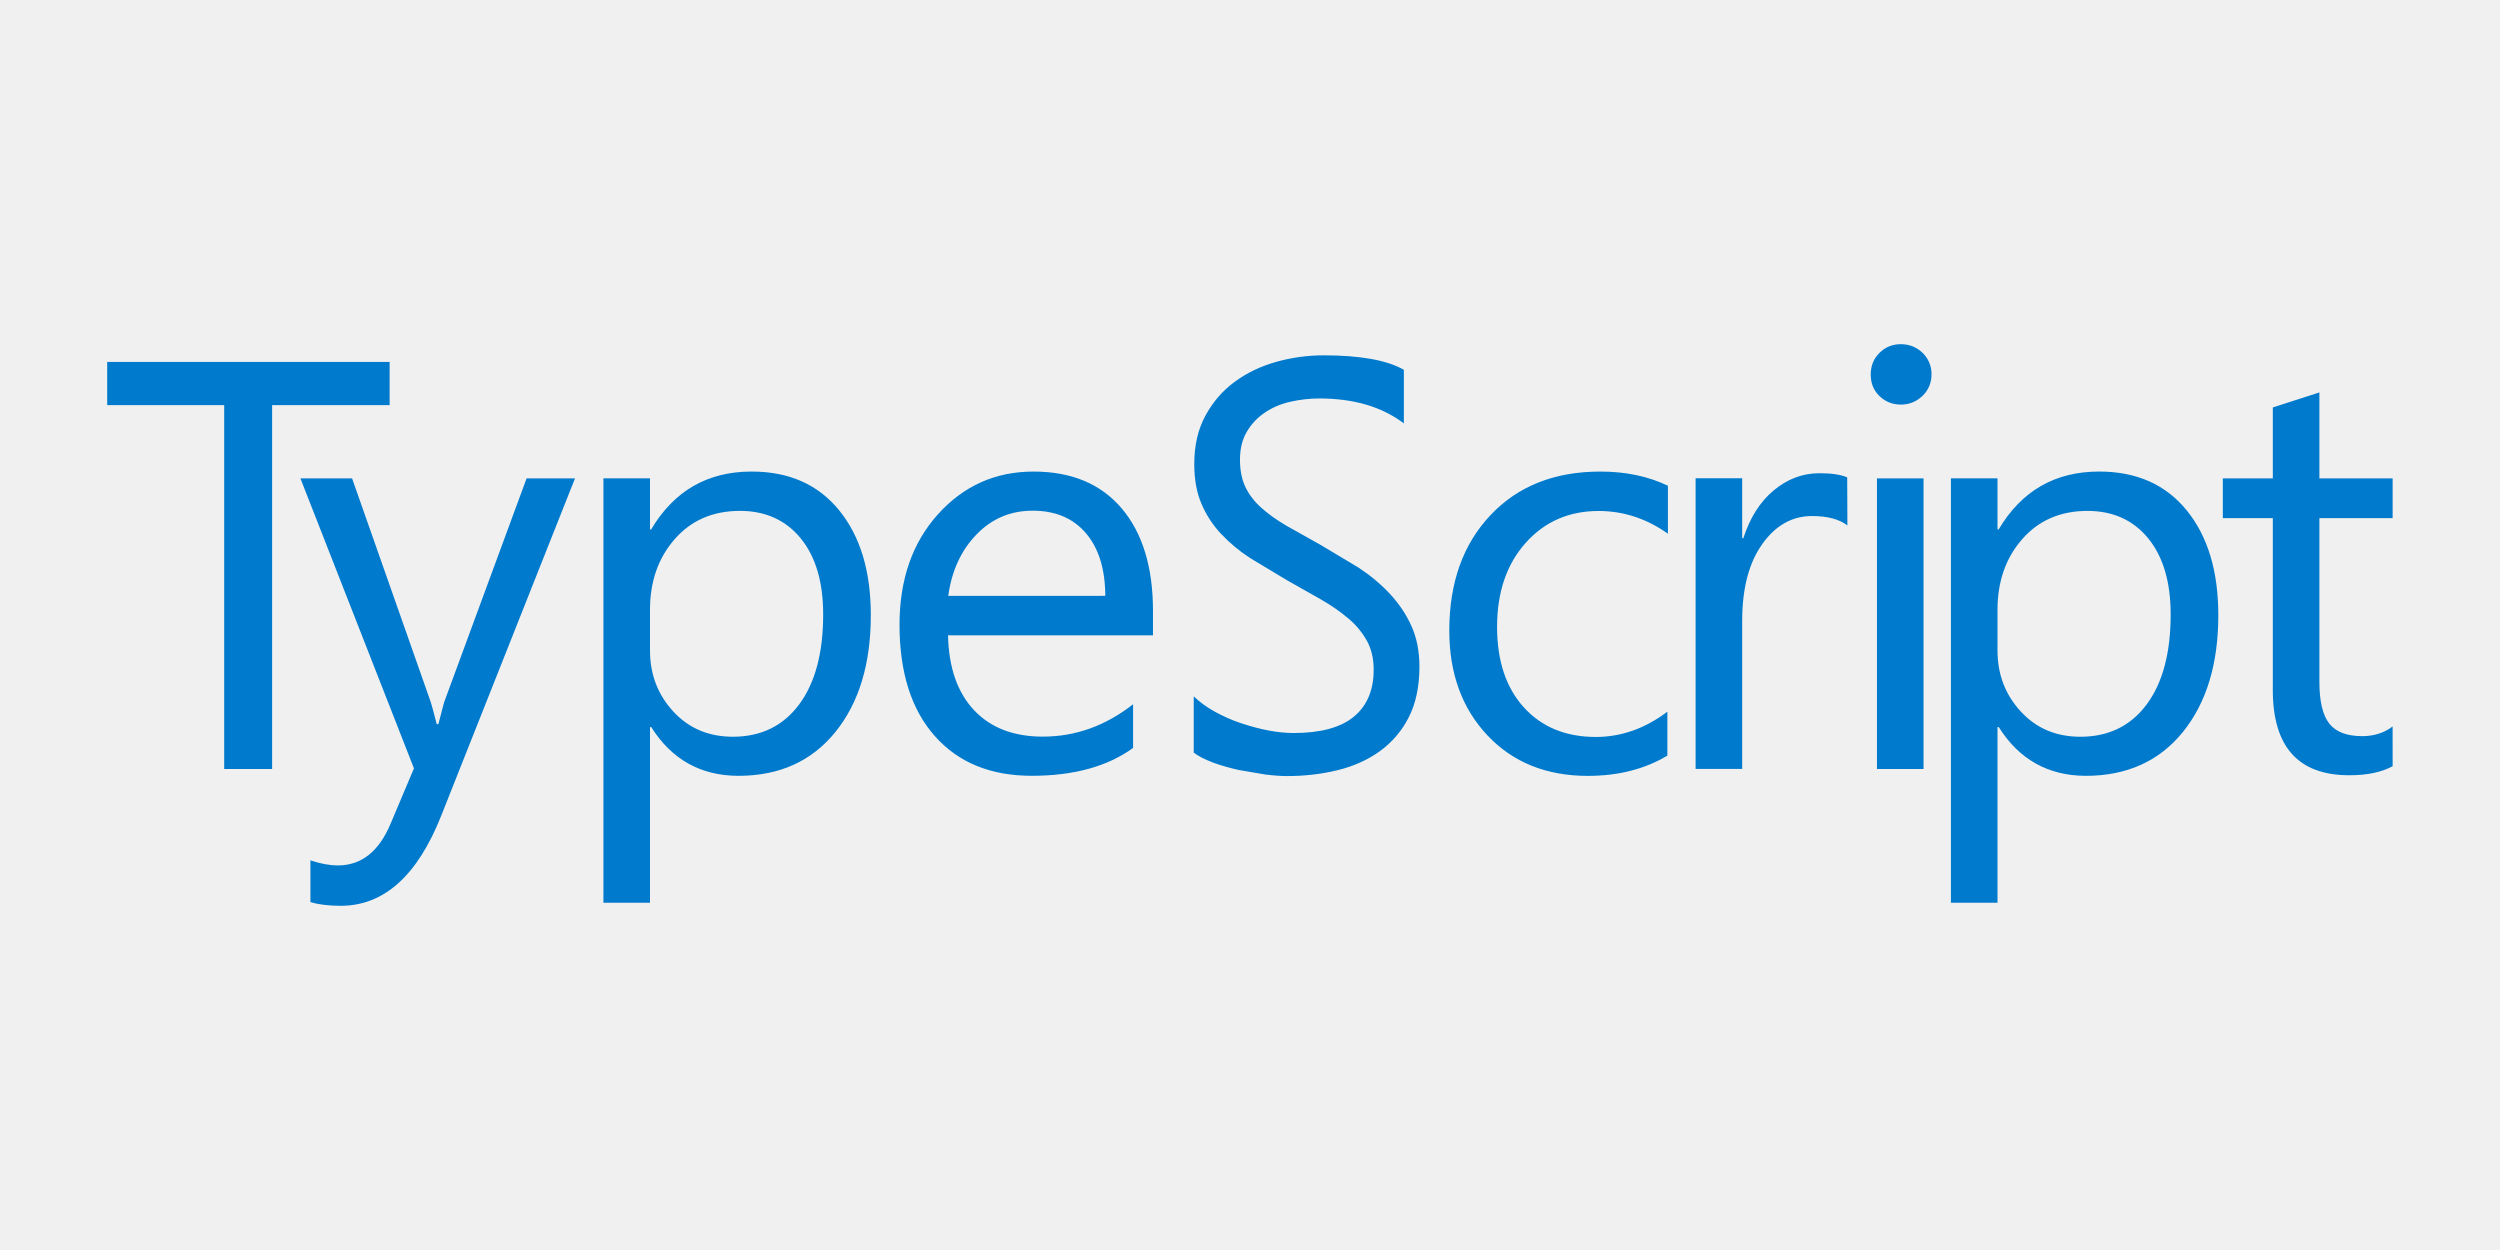
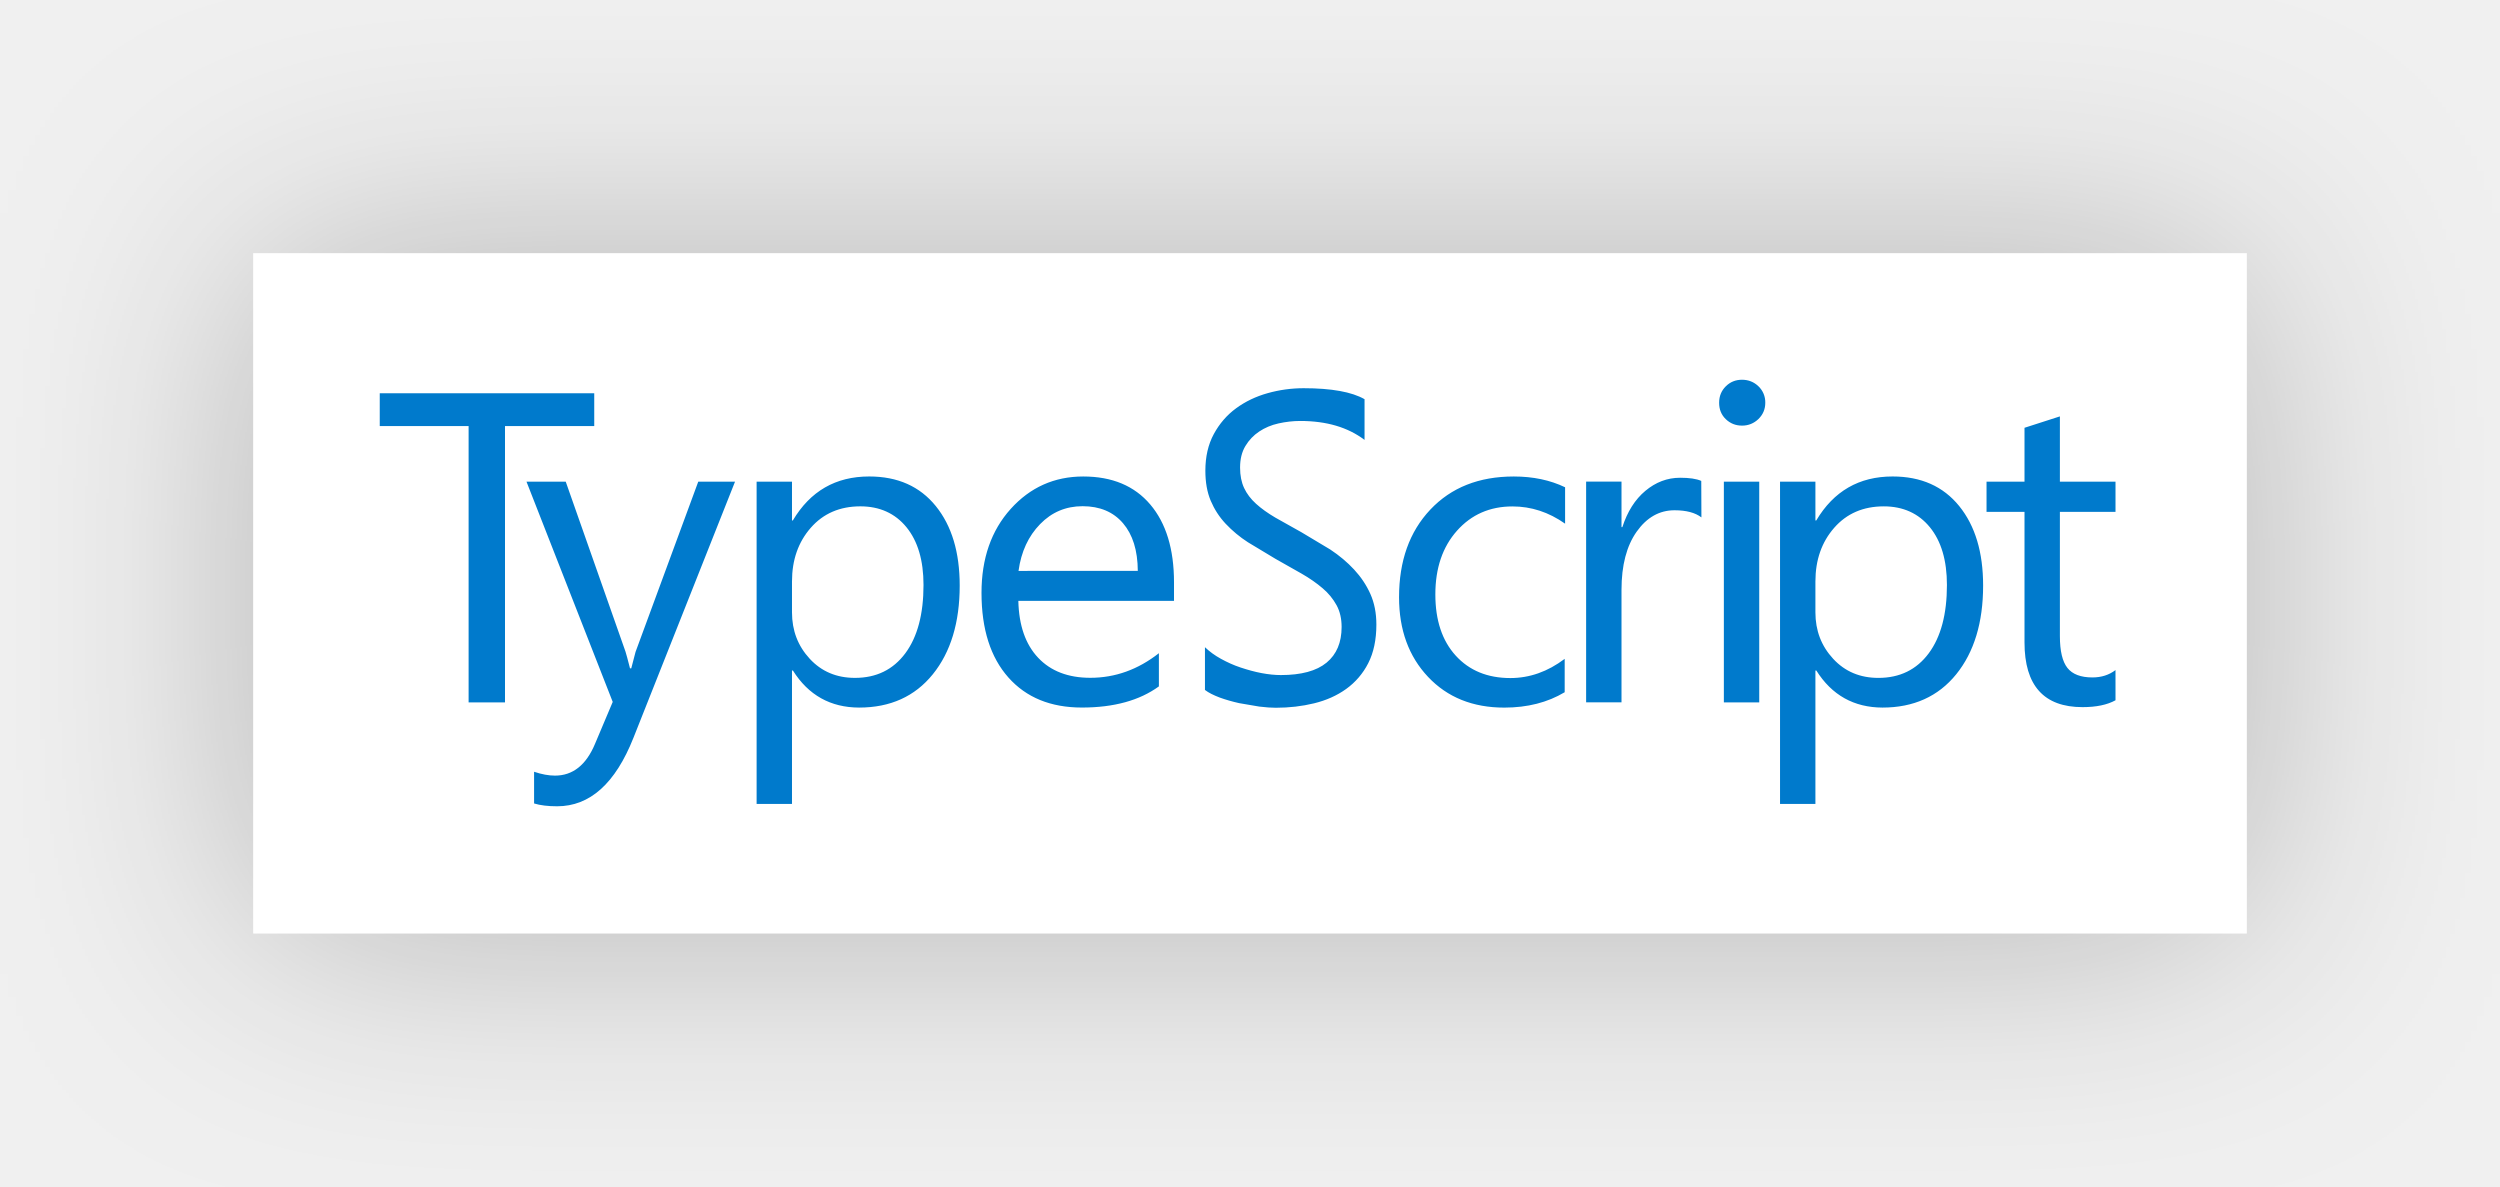
- <svg xmlns="http://www.w3.org/2000/svg" width="120" height="60">
-   <path d="M18.702 19.447h-5.64v17.466h-2.3V19.447H5.146v-2.073h13.556zm8.898 3.515l-6.418 16.183c-1.143 2.887-2.75 4.333-4.825 4.333-.58 0-1.066-.058-1.457-.178v-2.004c.48.163.922.244 1.32.244 1.128 0 1.973-.67 2.534-2.015l1.116-2.643-5.45-13.92h2.48l3.775 10.735c.047.136.14.492.287 1.062h.08l.27-1.035 3.964-10.762zm3.654 11.936H31.2v8.433h-2.236v-20.37H31.2v2.453h.054c1.1-1.852 2.705-2.78 4.825-2.78 1.798 0 3.2.624 4.21 1.872s1.51 2.922 1.51 5.022c0 2.333-.566 4.205-1.7 5.608s-2.69 2.104-4.658 2.104c-1.8-.004-3.205-.783-4.185-2.345zM31.2 29.27v1.95c0 1.155.376 2.13 1.124 2.938s1.7 1.205 2.856 1.205c1.352 0 2.414-.52 3.182-1.554s1.15-2.476 1.15-4.317c0-1.554-.36-2.77-1.077-3.65s-1.7-1.32-2.914-1.32c-1.298 0-2.345.453-3.135 1.356S31.2 27.907 31.2 29.27zm24.155 1.225h-9.85c.035 1.554.453 2.75 1.252 3.596s1.9 1.267 3.298 1.267c1.57 0 3.015-.52 4.333-1.554v2.097c-1.225.89-2.848 1.337-4.864 1.337-1.973 0-3.52-.632-4.647-1.9s-1.7-3.05-1.7-5.348c0-2.17.616-3.94 1.845-5.305s2.76-2.05 4.585-2.05 3.236.59 4.236 1.77 1.5 2.82 1.5 4.918v1.17zm-2.3-1.895c-.008-1.3-.322-2.294-.934-3.01s-1.465-1.077-2.554-1.077c-1.054 0-1.95.376-2.686 1.132s-1.2 1.74-1.364 2.957zm4.244 7.522v-2.697c.283.27.62.52 1.015.736s.8.403 1.248.55.876.267 1.314.35.85.124 1.22.124c1.287 0 2.252-.26 2.887-.783s.953-1.275.953-2.255c0-.527-.105-.984-.318-1.376a3.79 3.79 0 0 0-.88-1.07c-.376-.322-.818-.632-1.33-.926l-1.65-.934-1.744-1.05a7.55 7.55 0 0 1-1.407-1.17c-.4-.426-.713-.91-.942-1.45s-.34-1.174-.34-1.9c0-.89.178-1.663.535-2.32s.825-1.2 1.41-1.628 1.244-.744 1.988-.953a8.37 8.37 0 0 1 2.275-.314c1.763 0 3.046.233 3.852.694v2.573c-1.054-.798-2.4-1.197-4.065-1.197-.457 0-.915.054-1.372.155s-.864.275-1.22.512-.647.54-.872.915-.337.825-.337 1.364c0 .5.085.93.256 1.294s.422.694.756.996.736.59 1.217.872l1.65.926 1.82 1.09c.574.38 1.077.802 1.508 1.267s.775.977 1.027 1.54.38 1.21.38 1.934c0 .96-.174 1.78-.515 2.445a4.52 4.52 0 0 1-1.395 1.628c-.585.42-1.26.72-2.027.907s-1.57.28-2.418.28c-.283 0-.632-.023-1.046-.074l-1.27-.217c-.434-.097-.84-.213-1.228-.353-.39-.15-.698-.3-.934-.48zm22.73.15c-1.073.643-2.345.97-3.813.97-1.988 0-3.596-.647-4.817-1.942s-1.833-2.972-1.833-5.034c0-2.298.66-4.143 1.976-5.538s3.073-2.093 5.274-2.093c1.225 0 2.306.23 3.244.682v2.3c-1.035-.73-2.143-1.09-3.325-1.09-1.426 0-2.596.512-3.507 1.535s-1.368 2.364-1.368 4.026c0 1.635.43 2.926 1.287 3.868s2.01 1.418 3.453 1.418c1.217 0 2.36-.403 3.434-1.213v2.12zm8.646-11.052c-.39-.298-.953-.45-1.7-.45-.953 0-1.752.45-2.39 1.35s-.96 2.124-.96 3.678v7.11h-2.236v-13.95h2.236v2.876h.054c.318-.98.802-1.748 1.457-2.294s1.383-.825 2.193-.825c.58 0 1.027.062 1.337.2zm2.565-5.8c-.4 0-.74-.136-1.023-.407s-.422-.616-.422-1.035.14-.763.422-1.042.624-.415 1.023-.415c.407 0 .756.14 1.042.415a1.39 1.39 0 0 1 .43 1.042c0 .4-.143.74-.43 1.023-.287.275-.636.42-1.042.42zm1.09 17.493h-2.236v-13.95h2.236zm3.604-2.015h-.054v8.433h-2.236v-20.37h2.236v2.453h.054c1.1-1.852 2.705-2.78 4.825-2.78 1.798 0 3.2.624 4.21 1.872s1.51 2.922 1.51 5.022c0 2.333-.566 4.205-1.7 5.608s-2.7 2.104-4.658 2.104c-1.8-.004-3.205-.783-4.185-2.345zm-.054-5.627v1.95c0 1.155.376 2.13 1.124 2.938s1.7 1.205 2.856 1.205c1.352 0 2.414-.52 3.182-1.554s1.15-2.476 1.15-4.317c0-1.554-.36-2.77-1.077-3.65s-1.7-1.32-2.914-1.32c-1.298 0-2.345.453-3.135 1.356s-1.186 2.03-1.186 3.395zm18.966 7.507c-.527.29-1.22.434-2.085.434-2.44 0-3.666-1.364-3.666-4.088V24.87h-2.4v-1.907h2.4v-3.406l2.236-.72v4.127h3.515v1.907h-3.515v7.86c0 .934.16 1.604.477 2.004s.845.6 1.58.6c.562 0 1.05-.155 1.457-.465z" fill="#007acc" />
+ <svg xmlns="http://www.w3.org/2000/svg" width="158" height="75" viewBox="0 0 158 75" fill="none">
+   <g filter="url(#filter0_d)">
+     <rect width="126" height="43" transform="translate(16 16)" fill="white" />
+     <path d="M37.556 26.926H31.916V44.392H29.616V26.926H24V24.853H37.556V26.926ZM46.454 30.441L40.036 46.624C38.893 49.511 37.286 50.957 35.211 50.957C34.631 50.957 34.145 50.899 33.754 50.779V48.775C34.234 48.938 34.676 49.019 35.074 49.019C36.202 49.019 37.047 48.349 37.608 47.004L38.724 44.361L33.274 30.441H35.754L39.529 41.176C39.576 41.312 39.669 41.668 39.816 42.238H39.896L40.166 41.203L44.13 30.441H46.454ZM50.108 42.377H50.054V50.81H47.818V30.44H50.054V32.893H50.108C51.208 31.041 52.813 30.113 54.933 30.113C56.731 30.113 58.133 30.737 59.143 31.985C60.153 33.233 60.653 34.907 60.653 37.007C60.653 39.34 60.087 41.212 58.953 42.615C57.819 44.018 56.263 44.719 54.295 44.719C52.495 44.715 51.09 43.936 50.11 42.374L50.108 42.377ZM50.054 36.749V38.699C50.054 39.854 50.43 40.829 51.178 41.637C51.926 42.445 52.878 42.842 54.034 42.842C55.386 42.842 56.448 42.322 57.216 41.288C57.984 40.254 58.366 38.812 58.366 36.971C58.366 35.417 58.006 34.201 57.289 33.321C56.572 32.441 55.589 32.001 54.375 32.001C53.077 32.001 52.03 32.454 51.24 33.357C50.45 34.26 50.054 35.386 50.054 36.749ZM74.209 37.974H64.359C64.394 39.528 64.812 40.724 65.611 41.57C66.41 42.416 67.511 42.837 68.909 42.837C70.479 42.837 71.924 42.317 73.242 41.283V43.38C72.017 44.27 70.394 44.717 68.378 44.717C66.405 44.717 64.858 44.085 63.731 42.817C62.604 41.549 62.031 39.767 62.031 37.469C62.031 35.299 62.647 33.529 63.876 32.164C65.105 30.799 66.636 30.114 68.461 30.114C70.286 30.114 71.697 30.704 72.697 31.884C73.697 33.064 74.197 34.704 74.197 36.802V37.972L74.209 37.974ZM71.909 36.079C71.901 34.779 71.587 33.785 70.975 33.069C70.363 32.353 69.51 31.992 68.421 31.992C67.367 31.992 66.471 32.368 65.735 33.124C64.999 33.88 64.535 34.864 64.371 36.081L71.909 36.079ZM76.153 43.601V40.904C76.436 41.174 76.773 41.424 77.168 41.64C77.563 41.856 77.968 42.043 78.416 42.19C78.864 42.337 79.292 42.457 79.73 42.54C80.168 42.623 80.58 42.664 80.95 42.664C82.237 42.664 83.202 42.404 83.837 41.881C84.472 41.358 84.79 40.606 84.79 39.626C84.79 39.099 84.685 38.642 84.472 38.25C84.247 37.842 83.949 37.48 83.592 37.18C83.216 36.858 82.774 36.548 82.262 36.254L80.612 35.32L78.868 34.27C78.353 33.938 77.881 33.546 77.461 33.1C77.061 32.674 76.748 32.19 76.519 31.65C76.29 31.11 76.179 30.476 76.179 29.75C76.179 28.86 76.357 28.087 76.714 27.43C77.071 26.773 77.539 26.23 78.124 25.802C78.709 25.374 79.368 25.058 80.112 24.849C80.852 24.64 81.618 24.535 82.387 24.535C84.15 24.535 85.433 24.768 86.239 25.229V27.802C85.185 27.004 83.839 26.605 82.174 26.605C81.717 26.605 81.259 26.659 80.802 26.76C80.345 26.861 79.938 27.035 79.582 27.272C79.226 27.509 78.935 27.812 78.71 28.187C78.485 28.562 78.373 29.012 78.373 29.551C78.373 30.051 78.458 30.481 78.629 30.845C78.8 31.209 79.051 31.539 79.385 31.841C79.719 32.143 80.121 32.431 80.602 32.713L82.252 33.639L84.072 34.729C84.646 35.109 85.149 35.531 85.58 35.996C86.011 36.461 86.355 36.973 86.607 37.536C86.859 38.099 86.987 38.746 86.987 39.47C86.987 40.43 86.813 41.25 86.472 41.915C86.144 42.562 85.666 43.12 85.077 43.543C84.492 43.963 83.817 44.263 83.05 44.45C82.283 44.637 81.48 44.73 80.632 44.73C80.349 44.73 80 44.707 79.586 44.656L78.316 44.439C77.882 44.342 77.476 44.226 77.088 44.086C76.698 43.936 76.39 43.786 76.154 43.606L76.153 43.601ZM98.883 43.751C97.81 44.394 96.538 44.721 95.07 44.721C93.082 44.721 91.474 44.074 90.253 42.779C89.032 41.484 88.42 39.807 88.42 37.745C88.42 35.447 89.08 33.602 90.396 32.207C91.712 30.812 93.469 30.114 95.67 30.114C96.895 30.114 97.976 30.344 98.914 30.796V33.096C97.879 32.366 96.771 32.006 95.589 32.006C94.163 32.006 92.993 32.518 92.082 33.541C91.171 34.564 90.714 35.905 90.714 37.567C90.714 39.202 91.144 40.493 92.001 41.435C92.858 42.377 94.011 42.853 95.454 42.853C96.671 42.853 97.814 42.45 98.888 41.64V43.76L98.883 43.751ZM107.529 32.699C107.139 32.401 106.576 32.249 105.829 32.249C104.876 32.249 104.077 32.699 103.439 33.599C102.801 34.499 102.479 35.723 102.479 37.277V44.387H100.243V30.437H102.479V33.313H102.533C102.851 32.333 103.335 31.565 103.99 31.019C104.645 30.473 105.373 30.194 106.183 30.194C106.763 30.194 107.21 30.256 107.52 30.394L107.529 32.699ZM110.094 26.899C109.694 26.899 109.354 26.763 109.071 26.492C108.788 26.221 108.649 25.876 108.649 25.457C108.649 25.038 108.789 24.694 109.071 24.415C109.353 24.136 109.695 24 110.094 24C110.501 24 110.85 24.14 111.136 24.415C111.276 24.549 111.387 24.711 111.461 24.89C111.535 25.07 111.571 25.263 111.566 25.457C111.566 25.857 111.423 26.197 111.136 26.48C110.849 26.755 110.5 26.9 110.094 26.9V26.899ZM111.184 44.392H108.948V30.442H111.184V44.392ZM114.788 42.377H114.734V50.81H112.498V30.44H114.734V32.893H114.788C115.888 31.041 117.493 30.113 119.613 30.113C121.411 30.113 122.813 30.737 123.823 31.985C124.833 33.233 125.333 34.907 125.333 37.007C125.333 39.34 124.767 41.212 123.633 42.615C122.499 44.018 120.933 44.719 118.975 44.719C117.175 44.715 115.77 43.936 114.79 42.374L114.788 42.377ZM114.734 36.75V38.7C114.734 39.855 115.11 40.83 115.858 41.638C116.606 42.446 117.558 42.843 118.714 42.843C120.066 42.843 121.128 42.323 121.896 41.289C122.664 40.255 123.046 38.813 123.046 36.972C123.046 35.418 122.686 34.202 121.969 33.322C121.252 32.442 120.269 32.002 119.055 32.002C117.757 32.002 116.71 32.455 115.92 33.358C115.13 34.261 114.734 35.388 114.734 36.753V36.75ZM133.7 44.257C133.173 44.547 132.48 44.691 131.615 44.691C129.175 44.691 127.949 43.327 127.949 40.603V32.349H125.549V30.442H127.949V27.036L130.185 26.316V30.443H133.7V32.35H130.185V40.21C130.185 41.144 130.345 41.814 130.662 42.214C130.979 42.614 131.507 42.814 132.242 42.814C132.804 42.814 133.292 42.659 133.699 42.349L133.7 44.257Z" fill="#007ACC" />
+   </g>
+   <defs>
+     <filter id="filter0_d" x="0" y="0" width="158" height="75" filterUnits="userSpaceOnUse" color-interpolation-filters="sRGB">
+       <feFlood flood-opacity="0" result="BackgroundImageFix" />
+       <feColorMatrix in="SourceAlpha" type="matrix" values="0 0 0 0 0 0 0 0 0 0 0 0 0 0 0 0 0 0 127 0" />
+       <feOffset />
+       <feGaussianBlur stdDeviation="8" />
+       <feColorMatrix type="matrix" values="0 0 0 0 0 0 0 0 0 0 0 0 0 0 0 0 0 0 0.25 0" />
+       <feBlend mode="normal" in2="BackgroundImageFix" result="effect1_dropShadow" />
+       <feBlend mode="normal" in="SourceGraphic" in2="effect1_dropShadow" result="shape" />
+     </filter>
+   </defs>
</svg>
